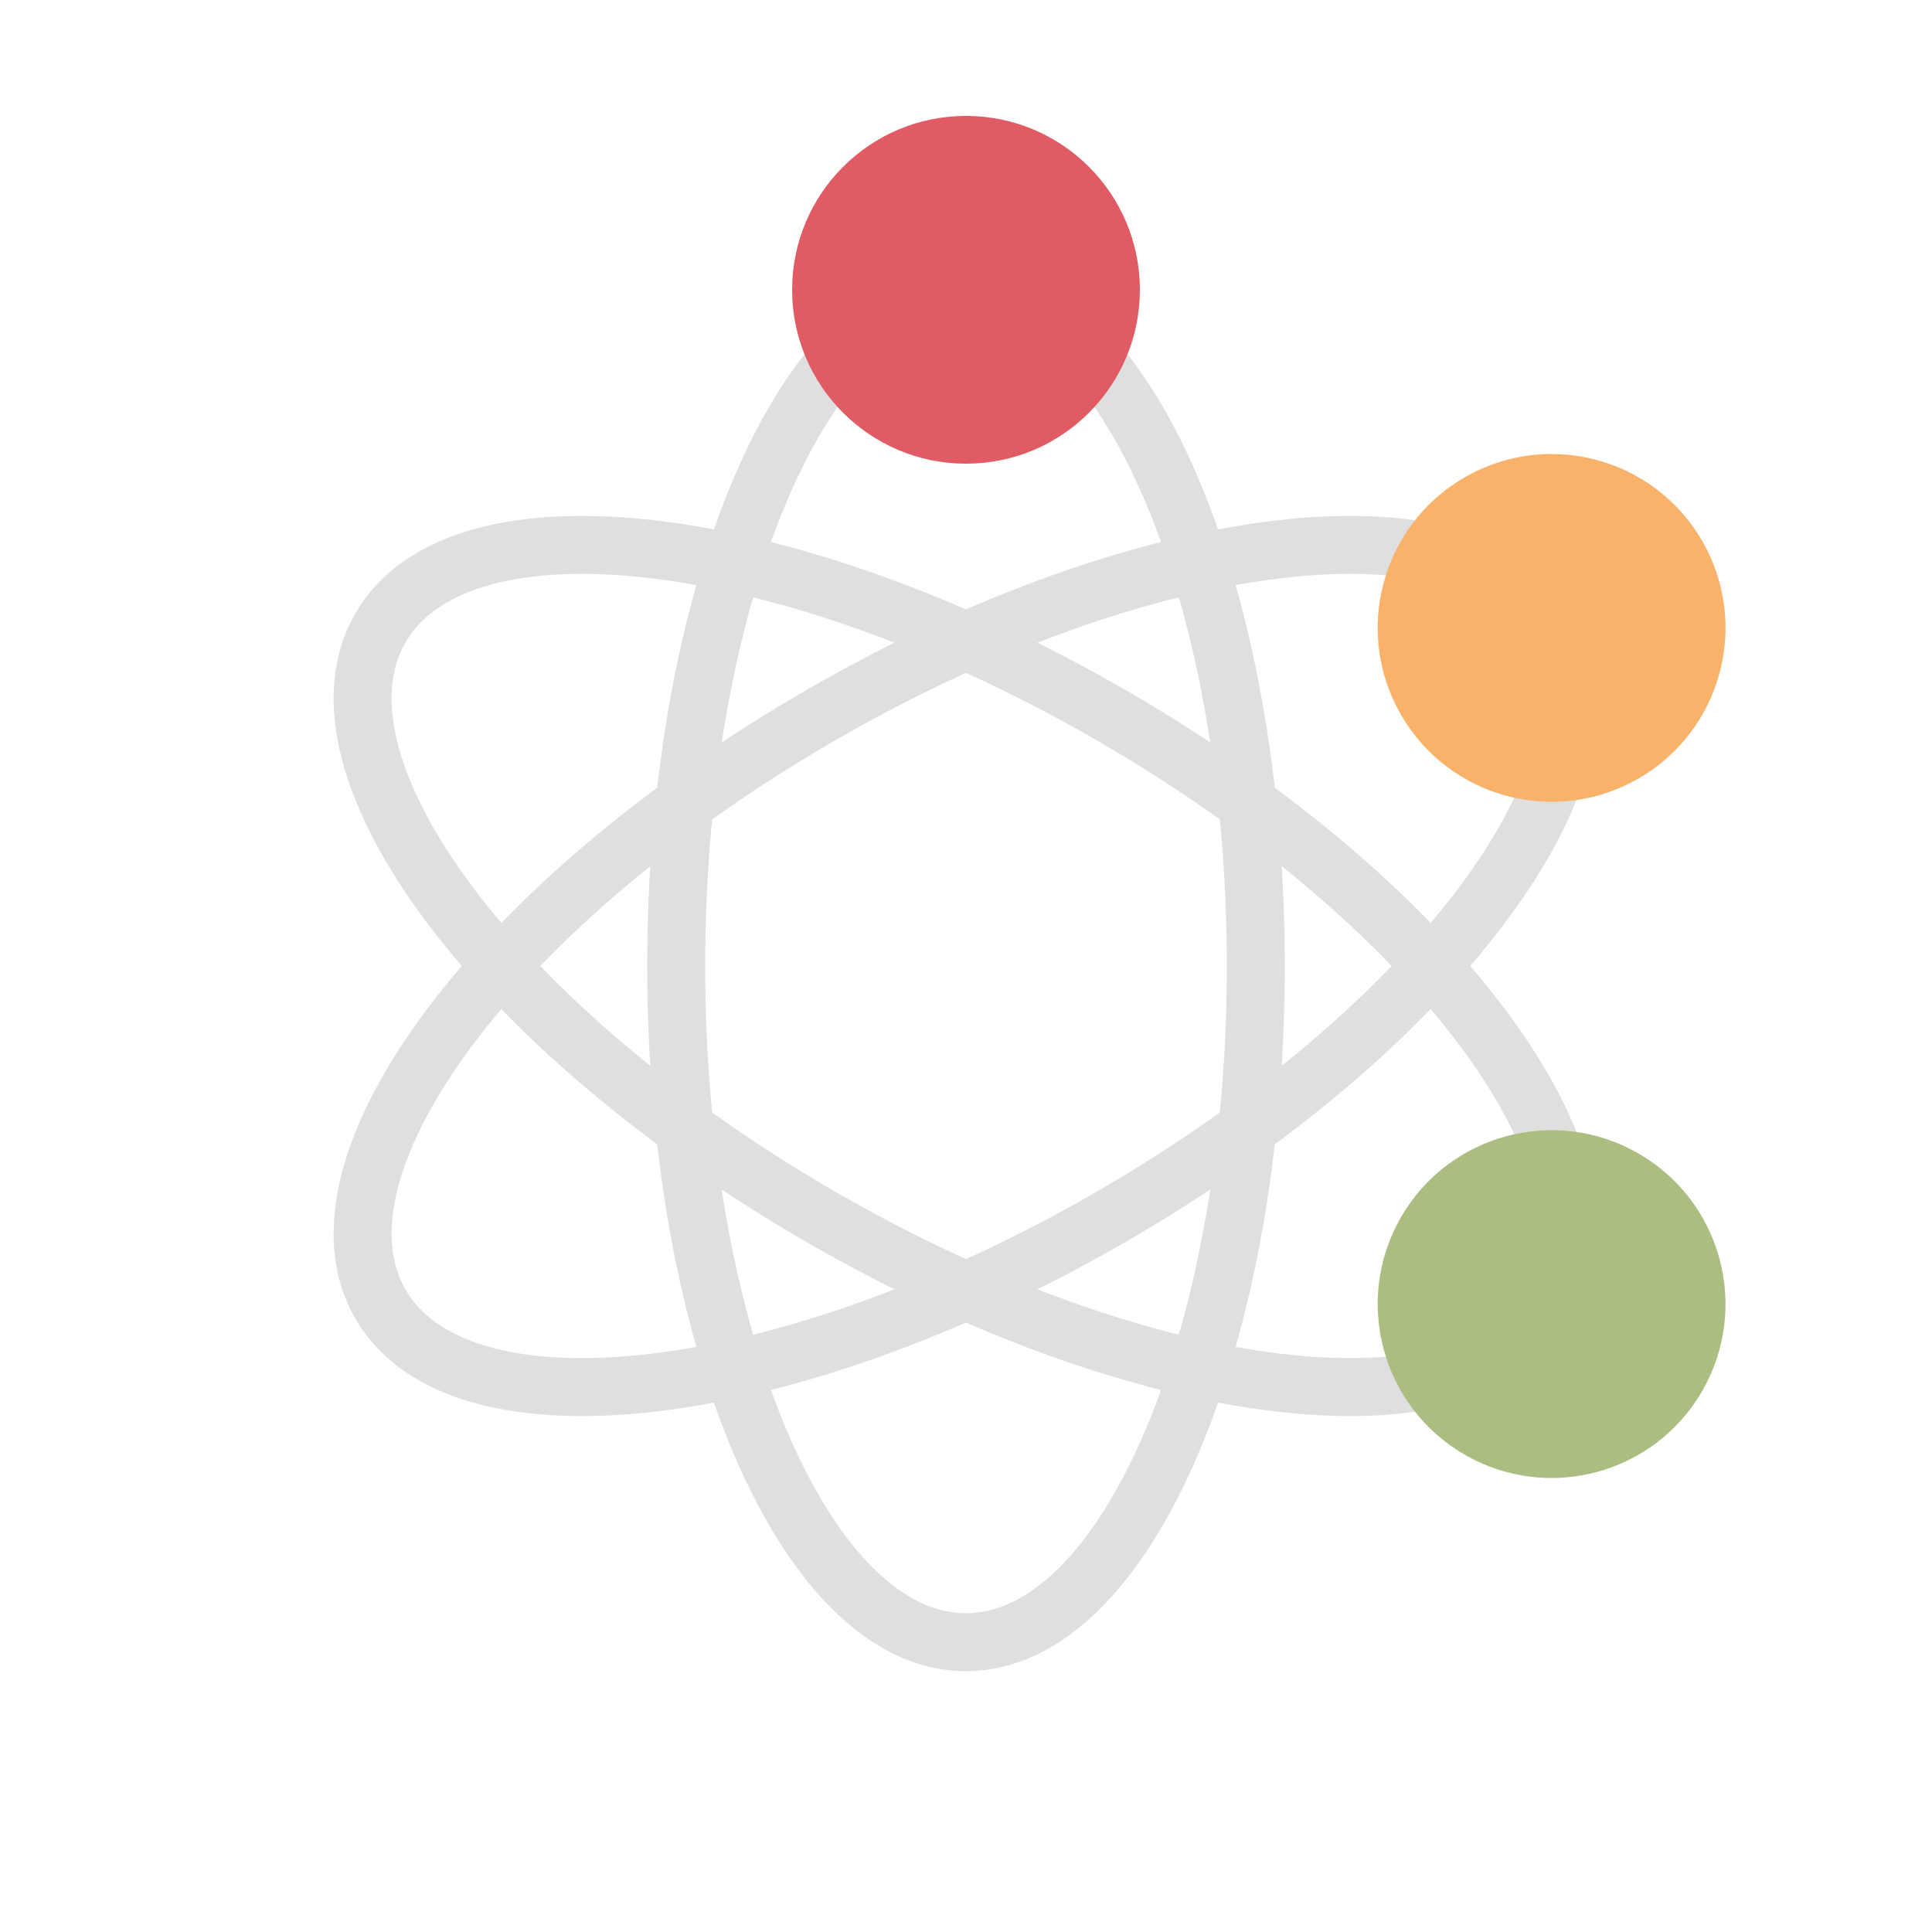
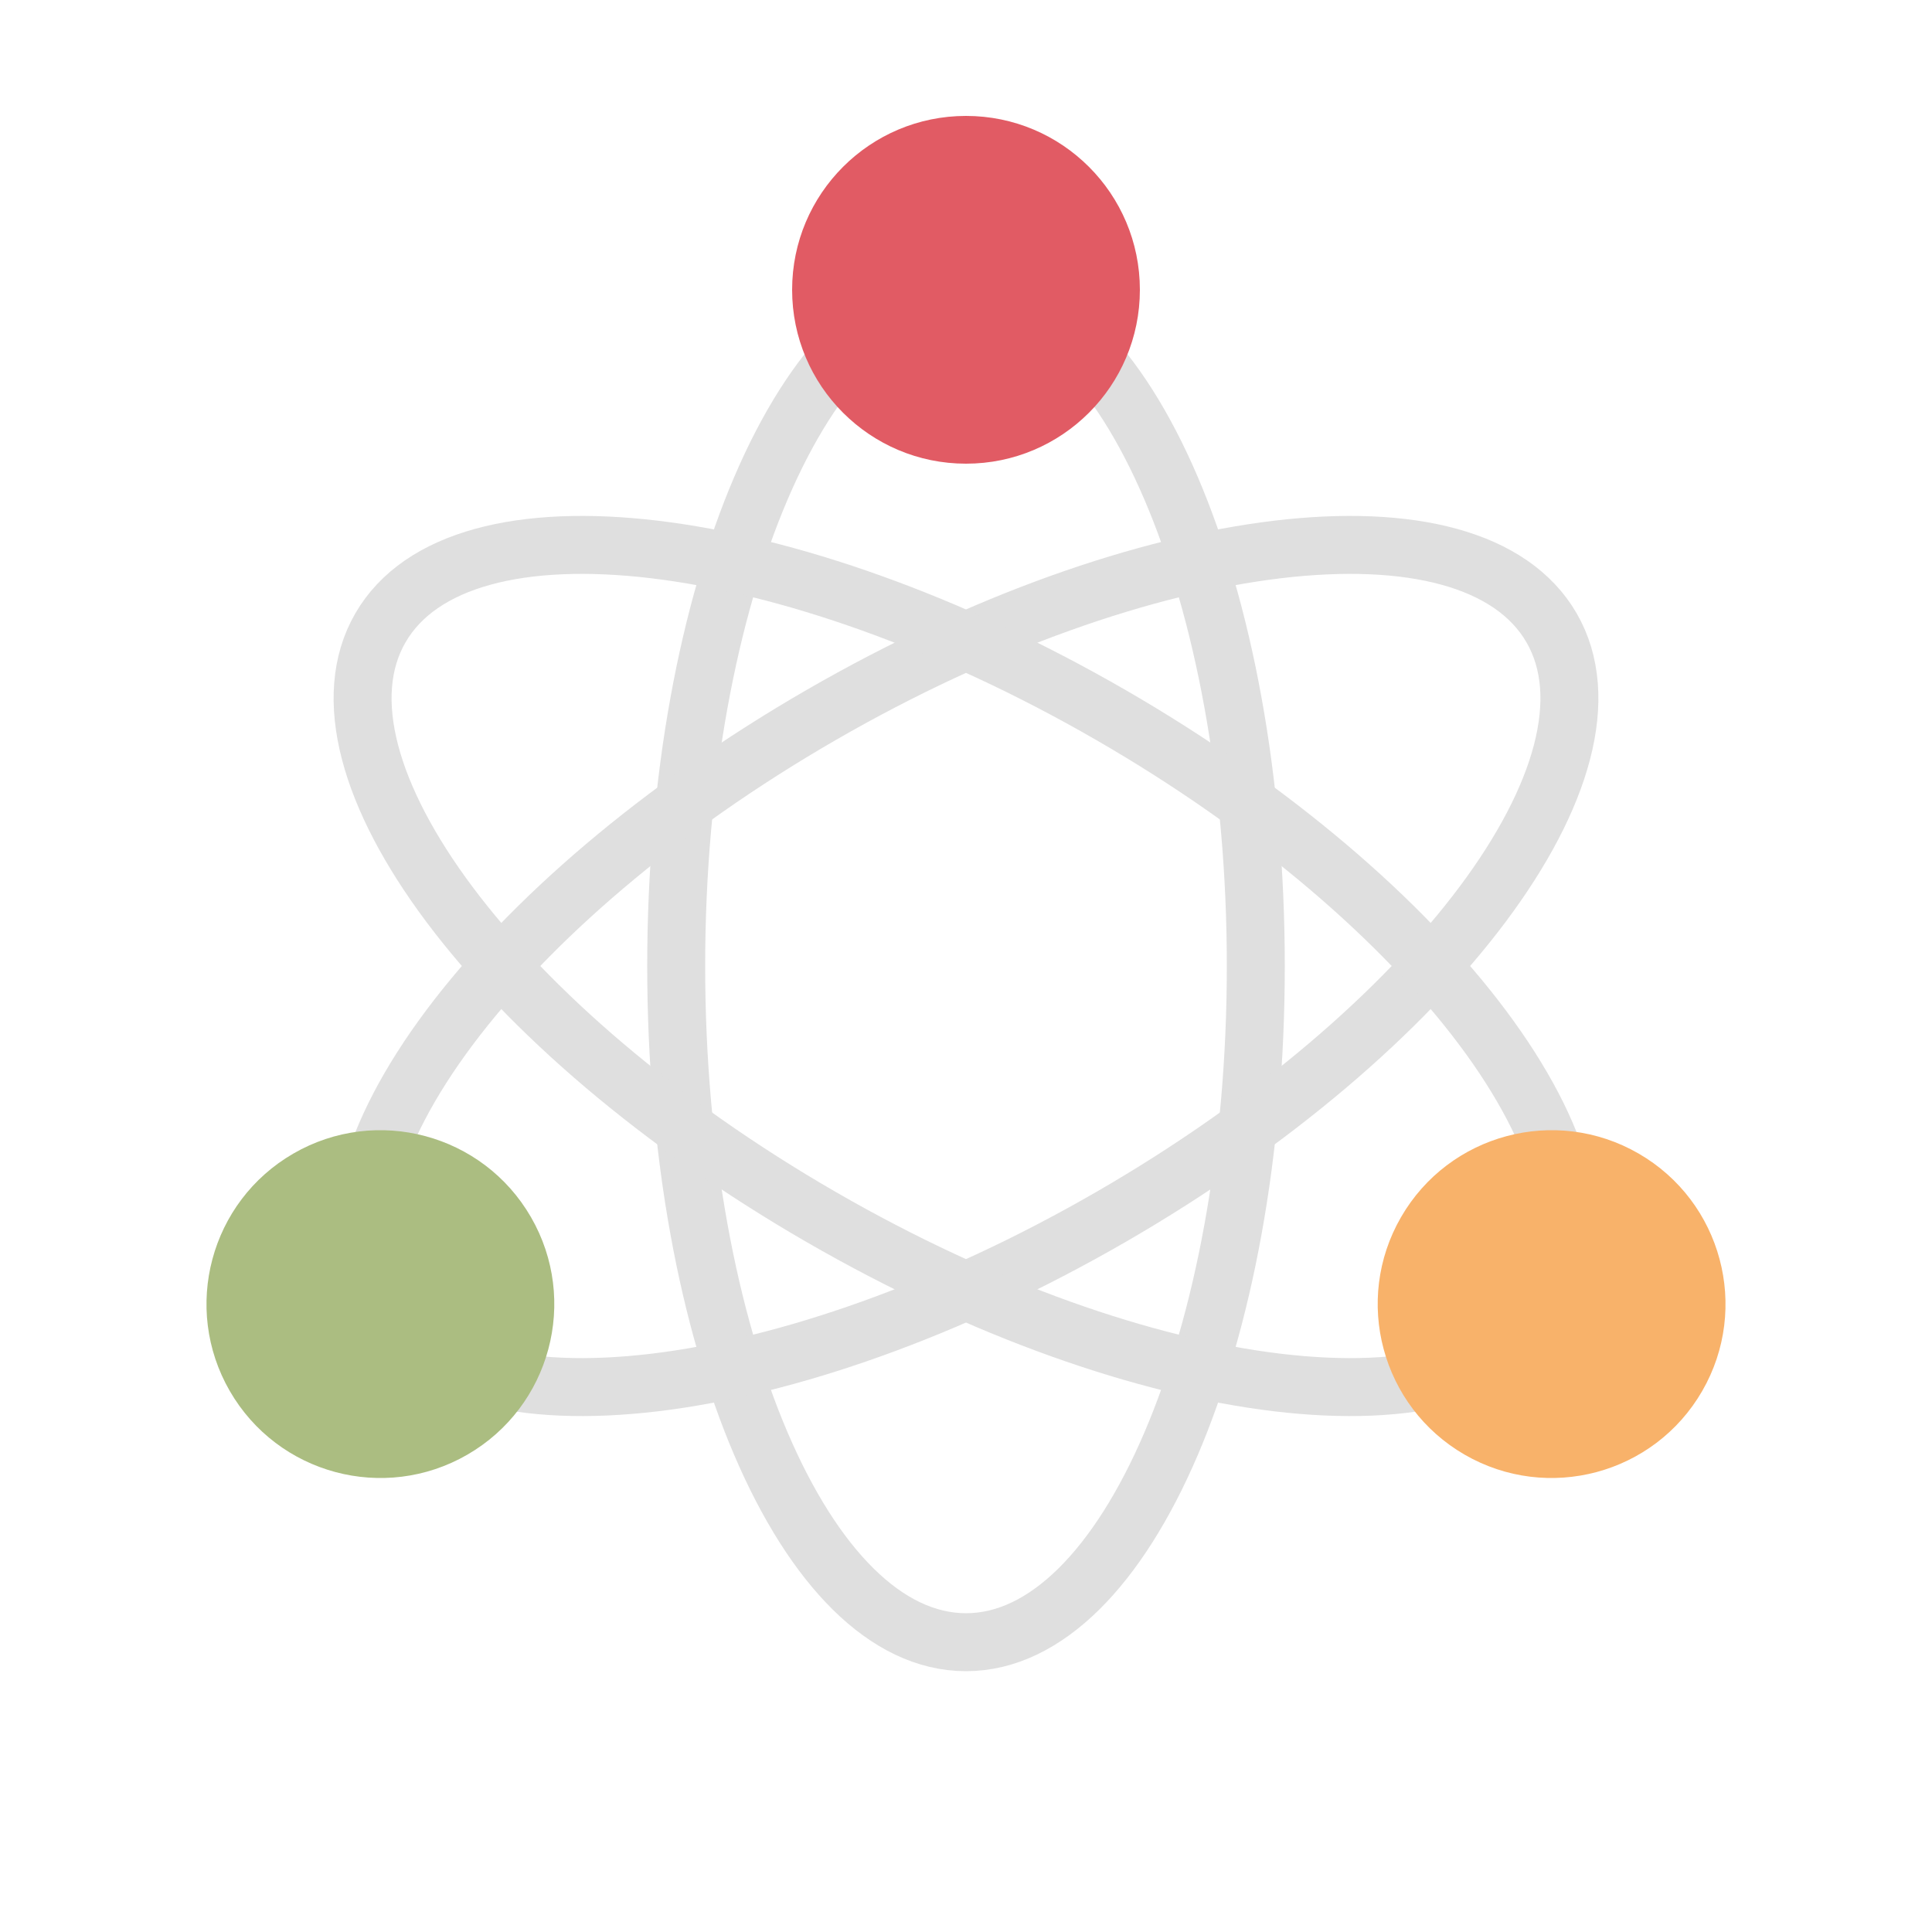
<svg xmlns="http://www.w3.org/2000/svg" xmlns:xlink="http://www.w3.org/1999/xlink" style="margin:auto;background:0 0;display:block;shape-rendering:auto" width="200" height="200" viewBox="0 0 100 100" preserveAspectRatio="xMidYMid">
  <defs>
    <path id="path" d="M50 15a15 35 0 010 70 15 35 0 010-70" fill="none" />
    <path id="patha" d="M0 0A15 35 0 010 70 15 35 0 010 0" fill="none" />
  </defs>
  <g transform="rotate(0 50 50)">
    <use xlink:href="#path" stroke="#dfdfdf" stroke-width="3" />
  </g>
  <g transform="rotate(60 50 50)">
    <use xlink:href="#path" stroke="#dfdfdf" stroke-width="3" />
  </g>
  <g transform="rotate(120 50 50)">
    <use xlink:href="#path" stroke="#dfdfdf" stroke-width="3" />
  </g>
  <g transform="rotate(0 50 50)">
    <circle cx="50" cy="15" r="9" fill="#e15b64">
      <animateMotion dur="2s" repeatCount="indefinite" begin="0">
        <mpath xlink:href="#patha" />
      </animateMotion>
    </circle>
  </g>
-   <g transform="rotate(60 50 50)">
+   <g transform="rotate(120 50 50)">
    <circle cx="50" cy="15" r="9" fill="#f8b26a">
-       <animateMotion dur="2s" repeatCount="indefinite" begin="-.167s">
+       <animateMotion dur="2s" repeatCount="indefinite" begin="0">
        <mpath xlink:href="#patha" />
      </animateMotion>
    </circle>
  </g>
-   <g transform="rotate(120 50 50)">
+   <g transform="rotate(240 50 50)">
    <circle cx="50" cy="15" r="9" fill="#abbd81">
-       <animateMotion dur="2s" repeatCount="indefinite" begin="-.333s">
+       <animateMotion dur="2s" repeatCount="indefinite" begin="0">
        <mpath xlink:href="#patha" />
      </animateMotion>
    </circle>
  </g>
</svg>
